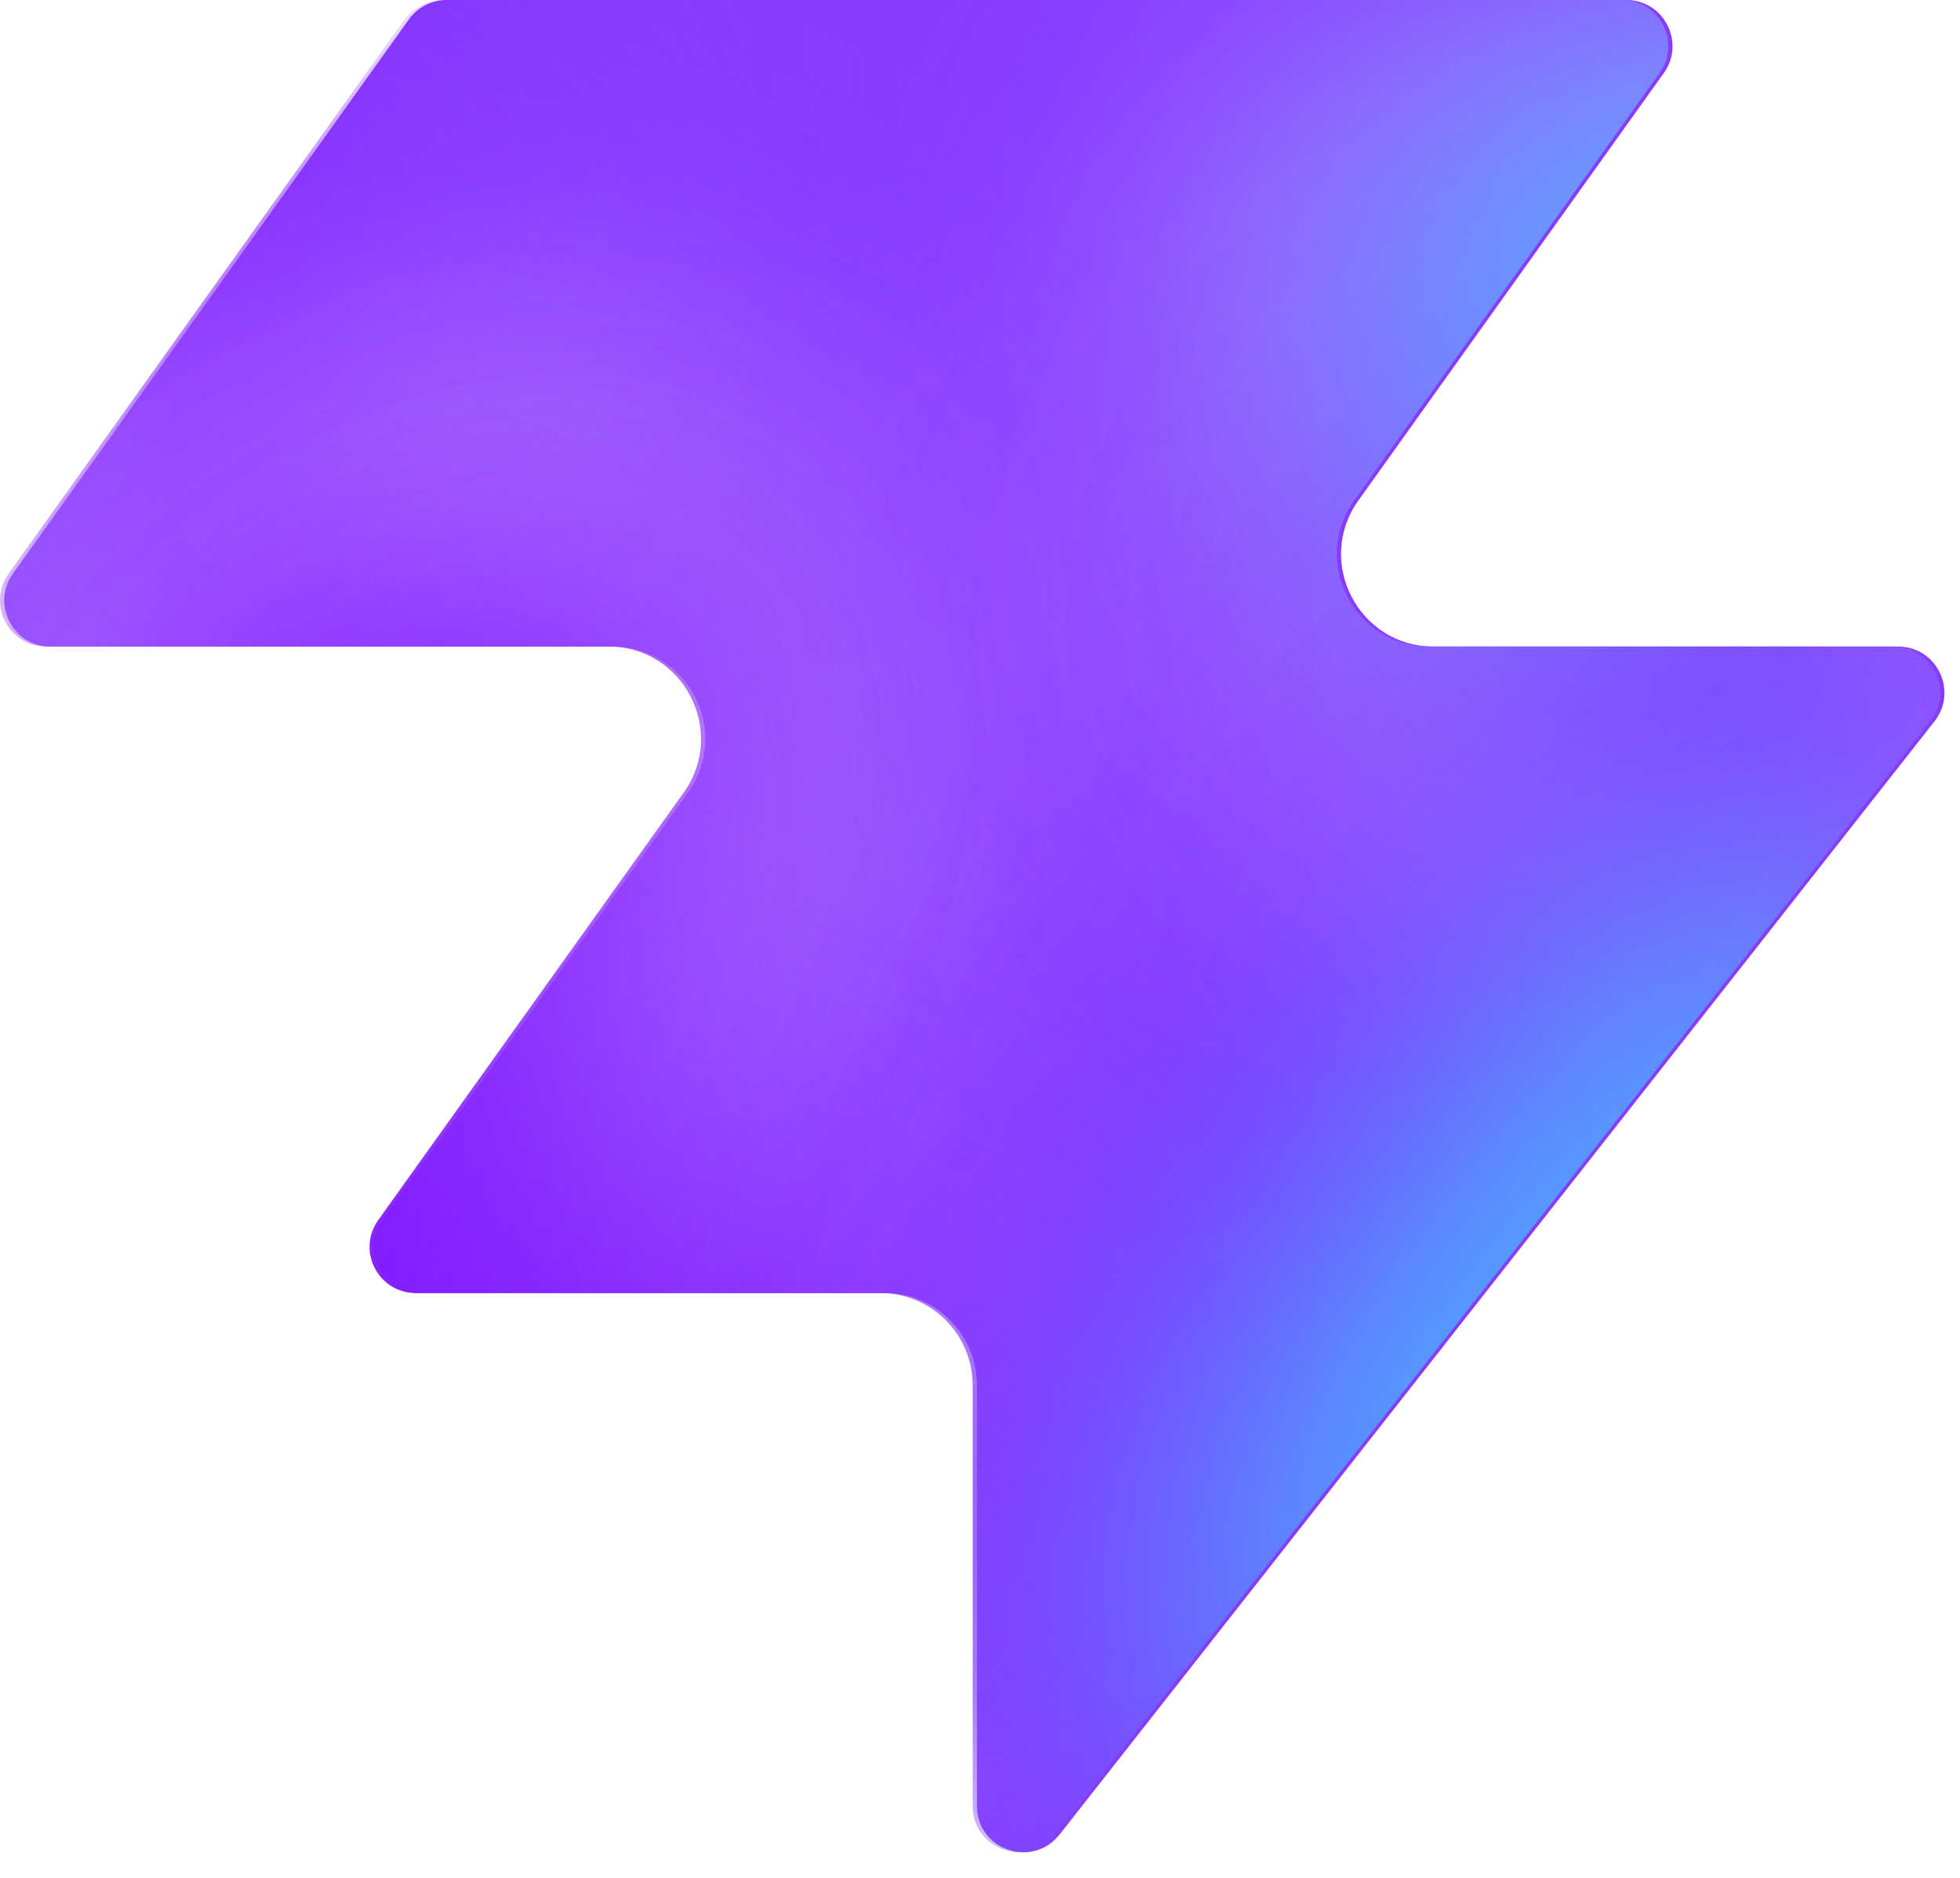
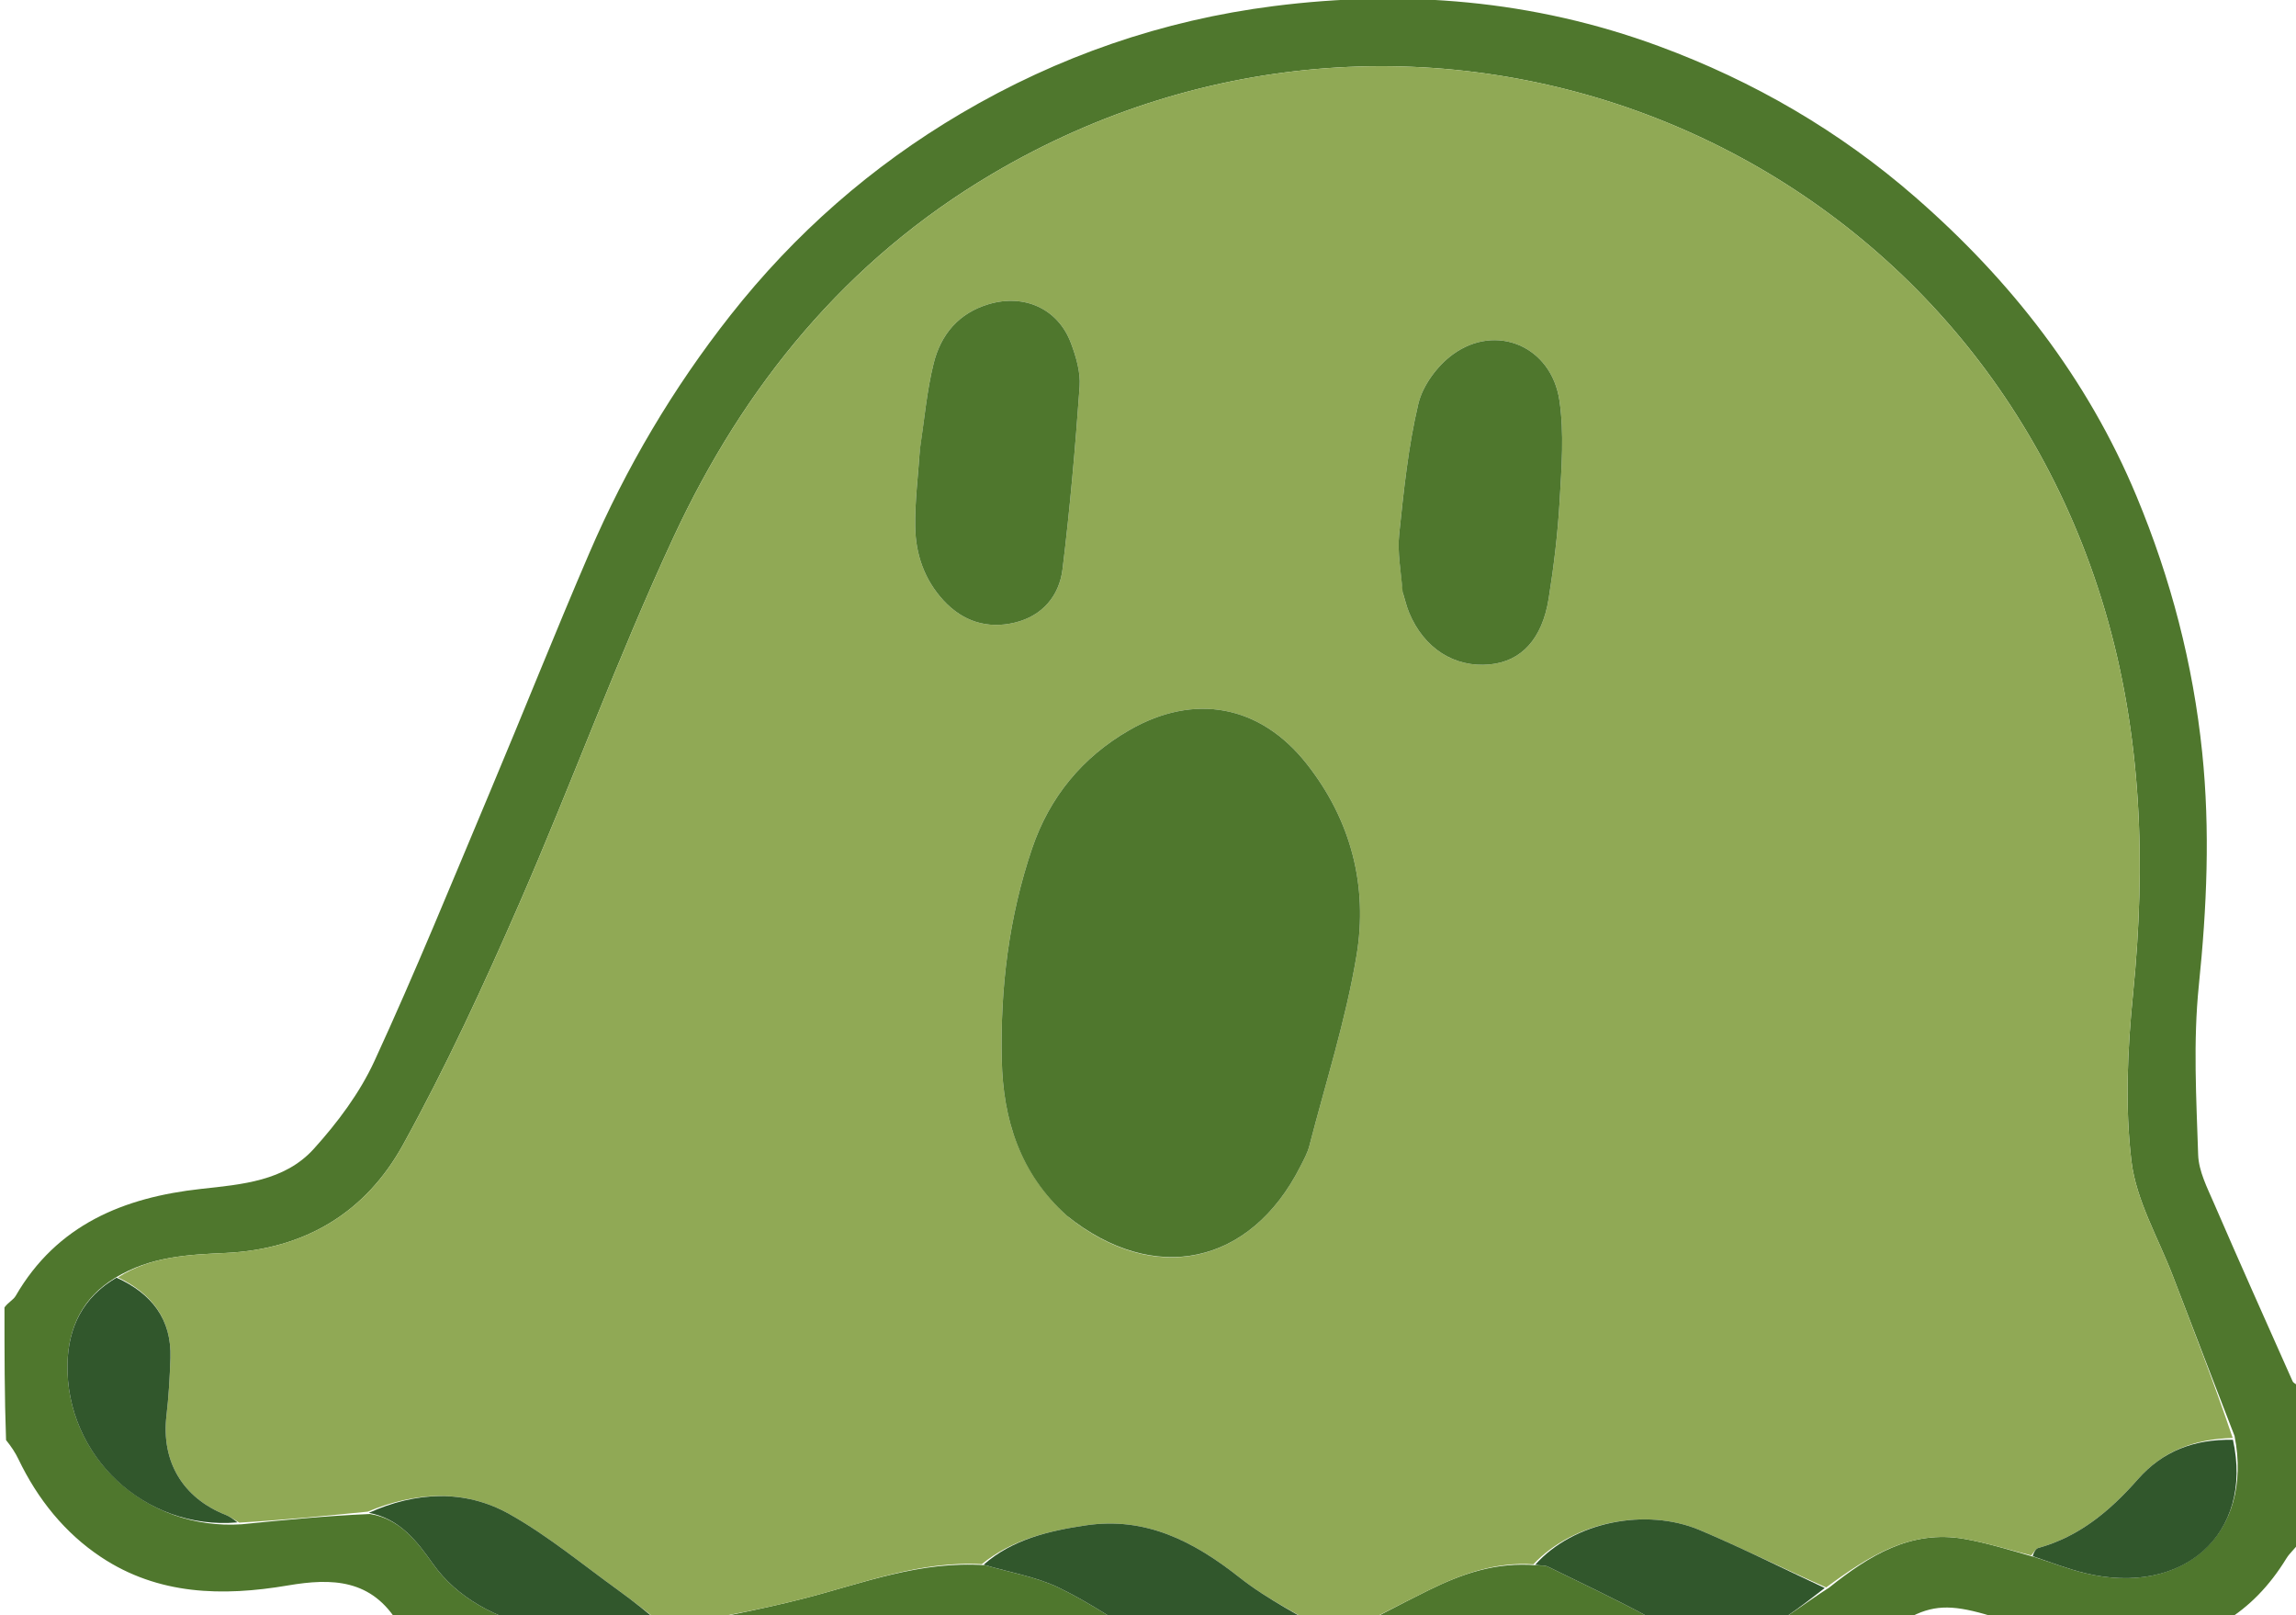
- <svg xmlns="http://www.w3.org/2000/svg" width="48" height="46" fill="none" viewBox="0 0 48 46">
-   <path fill="#863bff" d="M25.946 44.938c-.664.845-2.021.375-2.021-.698V33.937a2.26 2.26 0 0 0-2.262-2.262H10.287c-.92 0-1.456-1.04-.92-1.788l7.48-10.471c1.07-1.497 0-3.578-1.842-3.578H1.237c-.92 0-1.456-1.04-.92-1.788L10.013.474c.214-.297.556-.474.92-.474h28.894c.92 0 1.456 1.04.92 1.788l-7.48 10.471c-1.07 1.498 0 3.579 1.842 3.579h11.377c.943 0 1.473 1.088.89 1.83L25.947 44.94z" style="fill:#863bff;fill:color(display-p3 .525 .23 1);fill-opacity:1" />
-   <mask id="a" width="48" height="46" x="0" y="0" maskUnits="userSpaceOnUse" style="mask-type:alpha">
-     <path fill="#000" d="M25.842 44.938c-.664.844-2.021.375-2.021-.698V33.937a2.26 2.26 0 0 0-2.262-2.262H10.183c-.92 0-1.456-1.04-.92-1.788l7.48-10.471c1.07-1.498 0-3.579-1.842-3.579H1.133c-.92 0-1.456-1.04-.92-1.787L9.91.473c.214-.297.556-.474.92-.474h28.894c.92 0 1.456 1.04.92 1.788l-7.48 10.471c-1.07 1.498 0 3.578 1.842 3.578h11.377c.943 0 1.473 1.088.89 1.832L25.843 44.94z" style="fill:#000;fill-opacity:1" />
-   </mask>
-   <g mask="url(#a)">
-     <g filter="url(#b)">
-       <ellipse cx="5.508" cy="14.704" fill="#ede6ff" rx="5.508" ry="14.704" style="fill:#ede6ff;fill:color(display-p3 .927 .903 1);fill-opacity:1" transform="matrix(.00324 1 1 -.00324 -4.47 31.516)" />
-     </g>
-     <g filter="url(#c)">
-       <ellipse cx="10.399" cy="29.851" fill="#ede6ff" rx="10.399" ry="29.851" style="fill:#ede6ff;fill:color(display-p3 .927 .903 1);fill-opacity:1" transform="matrix(.00324 1 1 -.00324 -39.328 7.883)" />
-     </g>
-     <g filter="url(#d)">
-       <ellipse cx="5.508" cy="30.487" fill="#7e14ff" rx="5.508" ry="30.487" style="fill:#7e14ff;fill:color(display-p3 .492 .077 1);fill-opacity:1" transform="rotate(89.814 -25.913 -14.639)scale(1 -1)" />
-     </g>
-     <g filter="url(#e)">
-       <ellipse cx="5.508" cy="30.599" fill="#7e14ff" rx="5.508" ry="30.599" style="fill:#7e14ff;fill:color(display-p3 .492 .077 1);fill-opacity:1" transform="rotate(89.814 -32.644 -3.334)scale(1 -1)" />
-     </g>
-     <g filter="url(#f)">
-       <ellipse cx="5.508" cy="30.599" fill="#7e14ff" rx="5.508" ry="30.599" style="fill:#7e14ff;fill:color(display-p3 .492 .077 1);fill-opacity:1" transform="matrix(.00324 1 1 -.00324 -34.34 30.47)" />
-     </g>
-     <g filter="url(#g)">
-       <ellipse cx="14.072" cy="22.078" fill="#ede6ff" rx="14.072" ry="22.078" style="fill:#ede6ff;fill:color(display-p3 .927 .903 1);fill-opacity:1" transform="rotate(93.35 24.506 48.493)scale(-1 1)" />
-     </g>
-     <g filter="url(#h)">
-       <ellipse cx="3.47" cy="21.501" fill="#7e14ff" rx="3.47" ry="21.501" style="fill:#7e14ff;fill:color(display-p3 .492 .077 1);fill-opacity:1" transform="rotate(89.009 28.708 47.59)scale(-1 1)" />
-     </g>
-     <g filter="url(#i)">
-       <ellipse cx="3.47" cy="21.501" fill="#7e14ff" rx="3.47" ry="21.501" style="fill:#7e14ff;fill:color(display-p3 .492 .077 1);fill-opacity:1" transform="rotate(89.009 28.708 47.59)scale(-1 1)" />
-     </g>
-     <g filter="url(#j)">
-       <ellipse cx=".387" cy="8.972" fill="#7e14ff" rx="4.407" ry="29.108" style="fill:#7e14ff;fill:color(display-p3 .492 .077 1);fill-opacity:1" transform="rotate(39.51 .387 8.972)" />
-     </g>
-     <g filter="url(#k)">
-       <ellipse cx="47.523" cy="-6.092" fill="#7e14ff" rx="4.407" ry="29.108" style="fill:#7e14ff;fill:color(display-p3 .492 .077 1);fill-opacity:1" transform="rotate(37.892 47.523 -6.092)" />
-     </g>
-     <g filter="url(#l)">
-       <ellipse cx="41.412" cy="6.333" fill="#47bfff" rx="5.971" ry="9.665" style="fill:#47bfff;fill:color(display-p3 .28 .748 1);fill-opacity:1" transform="rotate(37.892 41.412 6.333)" />
-     </g>
-     <g filter="url(#m)">
-       <ellipse cx="-1.879" cy="38.332" fill="#7e14ff" rx="4.407" ry="29.108" style="fill:#7e14ff;fill:color(display-p3 .492 .077 1);fill-opacity:1" transform="rotate(37.892 -1.88 38.332)" />
-     </g>
-     <g filter="url(#n)">
-       <ellipse cx="-1.879" cy="38.332" fill="#7e14ff" rx="4.407" ry="29.108" style="fill:#7e14ff;fill:color(display-p3 .492 .077 1);fill-opacity:1" transform="rotate(37.892 -1.88 38.332)" />
-     </g>
-     <g filter="url(#o)">
-       <ellipse cx="35.651" cy="29.907" fill="#7e14ff" rx="4.407" ry="29.108" style="fill:#7e14ff;fill:color(display-p3 .492 .077 1);fill-opacity:1" transform="rotate(37.892 35.651 29.907)" />
-     </g>
-     <g filter="url(#p)">
-       <ellipse cx="38.418" cy="32.4" fill="#47bfff" rx="5.971" ry="15.297" style="fill:#47bfff;fill:color(display-p3 .28 .748 1);fill-opacity:1" transform="rotate(37.892 38.418 32.4)" />
-     </g>
-   </g>
-   <defs>
-     <filter id="b" width="60.045" height="41.654" x="-19.77" y="16.149" color-interpolation-filters="sRGB" filterUnits="userSpaceOnUse">
-       <feFlood flood-opacity="0" result="BackgroundImageFix" />
-       <feBlend in="SourceGraphic" in2="BackgroundImageFix" result="shape" />
-       <feGaussianBlur result="effect1_foregroundBlur_2002_17158" stdDeviation="7.659" />
-     </filter>
-     <filter id="c" width="90.34" height="51.437" x="-54.613" y="-7.533" color-interpolation-filters="sRGB" filterUnits="userSpaceOnUse">
-       <feFlood flood-opacity="0" result="BackgroundImageFix" />
-       <feBlend in="SourceGraphic" in2="BackgroundImageFix" result="shape" />
-       <feGaussianBlur result="effect1_foregroundBlur_2002_17158" stdDeviation="7.659" />
-     </filter>
-     <filter id="d" width="79.355" height="29.4" x="-49.64" y="2.03" color-interpolation-filters="sRGB" filterUnits="userSpaceOnUse">
-       <feFlood flood-opacity="0" result="BackgroundImageFix" />
-       <feBlend in="SourceGraphic" in2="BackgroundImageFix" result="shape" />
-       <feGaussianBlur result="effect1_foregroundBlur_2002_17158" stdDeviation="4.596" />
-     </filter>
-     <filter id="e" width="79.579" height="29.4" x="-45.045" y="20.029" color-interpolation-filters="sRGB" filterUnits="userSpaceOnUse">
-       <feFlood flood-opacity="0" result="BackgroundImageFix" />
-       <feBlend in="SourceGraphic" in2="BackgroundImageFix" result="shape" />
-       <feGaussianBlur result="effect1_foregroundBlur_2002_17158" stdDeviation="4.596" />
-     </filter>
-     <filter id="f" width="79.579" height="29.4" x="-43.513" y="21.178" color-interpolation-filters="sRGB" filterUnits="userSpaceOnUse">
-       <feFlood flood-opacity="0" result="BackgroundImageFix" />
-       <feBlend in="SourceGraphic" in2="BackgroundImageFix" result="shape" />
-       <feGaussianBlur result="effect1_foregroundBlur_2002_17158" stdDeviation="4.596" />
-     </filter>
-     <filter id="g" width="74.749" height="58.852" x="15.756" y="-17.901" color-interpolation-filters="sRGB" filterUnits="userSpaceOnUse">
-       <feFlood flood-opacity="0" result="BackgroundImageFix" />
-       <feBlend in="SourceGraphic" in2="BackgroundImageFix" result="shape" />
-       <feGaussianBlur result="effect1_foregroundBlur_2002_17158" stdDeviation="7.659" />
-     </filter>
-     <filter id="h" width="61.377" height="25.362" x="23.548" y="2.284" color-interpolation-filters="sRGB" filterUnits="userSpaceOnUse">
-       <feFlood flood-opacity="0" result="BackgroundImageFix" />
-       <feBlend in="SourceGraphic" in2="BackgroundImageFix" result="shape" />
-       <feGaussianBlur result="effect1_foregroundBlur_2002_17158" stdDeviation="4.596" />
-     </filter>
-     <filter id="i" width="61.377" height="25.362" x="23.548" y="2.284" color-interpolation-filters="sRGB" filterUnits="userSpaceOnUse">
-       <feFlood flood-opacity="0" result="BackgroundImageFix" />
-       <feBlend in="SourceGraphic" in2="BackgroundImageFix" result="shape" />
-       <feGaussianBlur result="effect1_foregroundBlur_2002_17158" stdDeviation="4.596" />
-     </filter>
-     <filter id="j" width="56.045" height="63.649" x="-27.636" y="-22.853" color-interpolation-filters="sRGB" filterUnits="userSpaceOnUse">
-       <feFlood flood-opacity="0" result="BackgroundImageFix" />
-       <feBlend in="SourceGraphic" in2="BackgroundImageFix" result="shape" />
-       <feGaussianBlur result="effect1_foregroundBlur_2002_17158" stdDeviation="4.596" />
-     </filter>
-     <filter id="k" width="54.814" height="64.646" x="20.116" y="-38.415" color-interpolation-filters="sRGB" filterUnits="userSpaceOnUse">
-       <feFlood flood-opacity="0" result="BackgroundImageFix" />
-       <feBlend in="SourceGraphic" in2="BackgroundImageFix" result="shape" />
-       <feGaussianBlur result="effect1_foregroundBlur_2002_17158" stdDeviation="4.596" />
-     </filter>
-     <filter id="l" width="33.541" height="35.313" x="24.641" y="-11.323" color-interpolation-filters="sRGB" filterUnits="userSpaceOnUse">
-       <feFlood flood-opacity="0" result="BackgroundImageFix" />
-       <feBlend in="SourceGraphic" in2="BackgroundImageFix" result="shape" />
-       <feGaussianBlur result="effect1_foregroundBlur_2002_17158" stdDeviation="4.596" />
-     </filter>
-     <filter id="m" width="54.814" height="64.646" x="-29.286" y="6.009" color-interpolation-filters="sRGB" filterUnits="userSpaceOnUse">
-       <feFlood flood-opacity="0" result="BackgroundImageFix" />
-       <feBlend in="SourceGraphic" in2="BackgroundImageFix" result="shape" />
-       <feGaussianBlur result="effect1_foregroundBlur_2002_17158" stdDeviation="4.596" />
-     </filter>
-     <filter id="n" width="54.814" height="64.646" x="-29.286" y="6.009" color-interpolation-filters="sRGB" filterUnits="userSpaceOnUse">
-       <feFlood flood-opacity="0" result="BackgroundImageFix" />
-       <feBlend in="SourceGraphic" in2="BackgroundImageFix" result="shape" />
-       <feGaussianBlur result="effect1_foregroundBlur_2002_17158" stdDeviation="4.596" />
-     </filter>
-     <filter id="o" width="54.814" height="64.646" x="8.244" y="-2.416" color-interpolation-filters="sRGB" filterUnits="userSpaceOnUse">
-       <feFlood flood-opacity="0" result="BackgroundImageFix" />
-       <feBlend in="SourceGraphic" in2="BackgroundImageFix" result="shape" />
-       <feGaussianBlur result="effect1_foregroundBlur_2002_17158" stdDeviation="4.596" />
-     </filter>
-     <filter id="p" width="39.409" height="43.623" x="18.713" y="10.588" color-interpolation-filters="sRGB" filterUnits="userSpaceOnUse">
-       <feFlood flood-opacity="0" result="BackgroundImageFix" />
-       <feBlend in="SourceGraphic" in2="BackgroundImageFix" result="shape" />
-       <feGaussianBlur result="effect1_foregroundBlur_2002_17158" stdDeviation="4.596" />
-     </filter>
-   </defs>
+ <svg xmlns="http://www.w3.org/2000/svg" version="1.1" id="Layer_1" xmlnsXlink="http://www.w3.org/1999/xlink" x="0px" y="0px" width="100%" viewBox="0 64 512 360" enableBackground="new 0 0 512 512" xmlSpace="preserve" aria-label="A ghost icon">
+   <path fill="transparent" opacity="1" stroke="none" d=" M1,355   C1,237.041 1,119.082 1,1.062   C171.566,1.062 342.133,1.062 513,1.062   C513,124.69 513,248.38 512.646,372.48   C511.931,372.565 511.411,372.311 511.231,371.906   C505.354,358.702 499.445,345.511 493.705,332.247   C492.198,328.766 490.301,325.082 490.181,321.438   C489.768,308.868 489.049,296.17 490.329,283.715   C492.114,266.353 492.877,249.132 491.083,231.765   C489.04,211.983 484.095,193.033 476.451,174.661   C465.48,148.293 448.329,126.434 427.084,107.928   C410.236,93.252 391.054,82.072 369.859,74.268   C341.905,63.975 313.168,61.652 284.024,65.36   C259.301,68.505 235.946,76.542 214.314,89.291   C194.318,101.075 177.212,116.097 162.888,134.281   C150.084,150.536 139.617,168.251 131.44,187.241   C123.823,204.929 116.711,222.834 109.242,240.586   C100.805,260.636 92.594,280.797 83.496,300.546   C80.22,307.659 75.266,314.269 69.979,320.115   C63.467,327.315 53.978,328.042 44.817,329.049   C27.605,330.941 12.692,337.003 3.489,352.908   C2.979,353.79 1.844,354.311 1,355  z" />
+   <path fill="transparent" opacity="1" stroke="none" d=" M513,408   C513,442.979 513,477.959 513,512.969   C342.454,512.969 171.908,512.969 1,512.969   C1,470.646 1,428.292 1.35,385.512   C2.507,386.483 3.41,387.833 4.105,389.283   C8.365,398.171 14.428,405.747 22.551,411.138   C35.296,419.597 49.602,419.928 64.198,417.45   C73.979,415.789 82.939,415.947 88.932,426.078   C91.043,429.646 94.616,432.849 98.26,434.92   C112.597,443.072 128.518,445.99 144.49,443.555   C161.94,440.895 178.984,435.644 196.282,431.875   C203.299,430.345 210.503,429.065 217.651,428.893   C226.893,428.67 234.176,434.397 241.546,439.103   C260.348,451.107 280.069,453.949 300.799,445.092   C309.483,441.382 317.727,436.645 326.188,432.411   C333.316,428.844 340.712,427.499 348.277,430.751   C352.539,432.583 356.428,435.298 360.712,437.065   C367.692,439.945 374.67,443.564 381.989,444.722   C393.483,446.54 403.382,441.038 412.237,434.207   C430.508,420.111 431.173,419.754 452.8,427.153   C460.778,429.883 468.775,431.486 477.206,431.011   C491.54,430.203 502.367,423.667 509.848,411.434   C510.643,410.133 511.937,409.137 513,408  z" />
+   <path fill="#4F772D" opacity="1" stroke="none" d=" M513,407.531   C511.937,409.137 510.643,410.133 509.848,411.434   C502.367,423.667 491.54,430.203 477.206,431.011   C468.775,431.486 460.778,429.883 452.8,427.153   C431.173,419.754 430.508,420.111 412.237,434.207   C403.382,441.038 393.483,446.54 381.989,444.722   C374.67,443.564 367.692,439.945 360.712,437.065   C356.428,435.298 352.539,432.583 348.277,430.751   C340.712,427.499 333.316,428.844 326.188,432.411   C317.727,436.645 309.483,441.382 300.799,445.092   C280.069,453.949 260.348,451.107 241.546,439.103   C234.176,434.397 226.893,428.67 217.651,428.893   C210.503,429.065 203.299,430.345 196.282,431.875   C178.984,435.644 161.94,440.895 144.49,443.555   C128.518,445.99 112.597,443.072 98.26,434.92   C94.616,432.849 91.043,429.646 88.932,426.078   C82.939,415.947 73.979,415.789 64.198,417.45   C49.602,419.928 35.296,419.597 22.551,411.138   C14.428,405.747 8.365,398.171 4.105,389.283   C3.41,387.833 2.507,386.483 1.35,385.043   C1,375.312 1,365.625 1,355.469   C1.844,354.311 2.979,353.79 3.489,352.908   C12.692,337.003 27.605,330.941 44.817,329.049   C53.978,328.042 63.467,327.315 69.979,320.115   C75.266,314.269 80.22,307.659 83.496,300.546   C92.594,280.797 100.805,260.636 109.242,240.586   C116.711,222.834 123.823,204.929 131.44,187.241   C139.617,168.251 150.084,150.536 162.888,134.281   C177.212,116.097 194.318,101.075 214.314,89.291   C235.946,76.542 259.301,68.505 284.024,65.36   C313.168,61.652 341.905,63.975 369.859,74.268   C391.054,82.072 410.236,93.252 427.084,107.928   C448.329,126.434 465.48,148.293 476.451,174.661   C484.095,193.033 489.04,211.983 491.083,231.765   C492.877,249.132 492.114,266.353 490.329,283.715   C489.049,296.17 489.768,308.868 490.181,321.438   C490.301,325.082 492.198,328.766 493.705,332.247   C499.445,345.511 505.354,358.702 511.231,371.906   C511.411,372.311 511.931,372.565 512.646,372.945   C513,384.354 513,395.708 513,407.531  M298.699,428.781   C305.304,425.356 311.856,421.825 318.528,418.535   C325.885,414.908 333.514,412.161 342.729,412.962   C343.554,413.05 344.488,412.916 345.188,413.259   C352.881,417.036 360.651,420.678 368.175,424.772   C376.421,429.261 384.807,431.862 393.667,427.195   C398.451,424.674 402.743,421.219 407.878,417.936   C416.724,410.89 426.036,404.951 438.097,407.086   C443.106,407.973 448,409.511 453.624,411.105   C457.391,412.317 461.098,413.77 464.933,414.701   C486.823,420.017 502.589,405.952 498.301,384.129   C493.707,372.23 489.09,360.34 484.529,348.429   C481.273,339.928 476.349,331.606 475.299,322.83   C473.834,310.579 474.429,297.893 475.663,285.545   C478.56,256.559 477.643,227.922 469.345,199.915   C437.857,93.65 316.776,46.368 221.296,102.742   C188.688,121.994 165.907,149.999 150.225,183.685   C137.757,210.468 127.64,238.335 115.807,265.428   C107.841,283.668 99.467,301.817 89.859,319.225   C81.581,334.223 68.113,342.494 50.337,343.329   C42.141,343.714 33.639,344.042 25.663,348.887   C18.459,353.225 15.235,359.922 15.051,368.008   C14.583,388.612 32.407,405.234 53.88,403.813   C63.253,402.876 72.625,401.938 82.489,401.521   C89.229,402.586 93.059,407.711 96.518,412.605   C107.376,427.968 131.684,430.864 148.857,426.911   C159.076,424.736 169.386,422.908 179.493,420.298   C192.499,416.938 205.143,411.925 219.75,412.942   C225.256,414.567 231.089,415.514 236.187,417.981   C243.318,421.432 249.886,426.041 256.721,430.111   C270.712,438.443 284.457,436.783 298.699,428.781  z" />
+   <path fill="#90A955" opacity="1" stroke="none" d=" M341.938,412.738   C333.514,412.161 325.885,414.908 318.528,418.535   C311.856,421.825 305.304,425.356 298.047,428.735   C290.36,424.396 282.826,420.734 276.402,415.665   C266.211,407.624 255.512,402.08 242.18,404.047   C233.862,405.274 225.706,407.203 218.933,412.705   C205.143,411.925 192.499,416.938 179.493,420.298   C169.386,422.908 159.076,424.736 148.366,426.549   C144.603,423.668 141.396,421.06 138.046,418.648   C129.982,412.842 122.257,406.408 113.643,401.565   C103.567,395.9 92.635,396.583 81.997,401.001   C72.625,401.938 63.253,402.876 53.362,403.445   C51.988,402.611 51.171,402.051 50.273,401.695   C40.726,397.909 35.939,389.775 37.116,379.631   C37.611,375.359 37.868,371.049 38.005,366.749   C38.28,358.088 33.849,352.393 26.297,348.78   C33.639,344.042 42.141,343.714 50.337,343.329   C68.113,342.494 81.581,334.223 89.859,319.225   C99.467,301.817 107.841,283.668 115.807,265.428   C127.64,238.335 137.757,210.468 150.225,183.685   C165.907,149.999 188.688,121.994 221.296,102.742   C316.776,46.368 437.857,93.65 469.345,199.915   C477.643,227.922 478.56,256.559 475.663,285.545   C474.429,297.893 473.834,310.579 475.299,322.83   C476.349,331.606 481.273,339.928 484.529,348.429   C489.09,360.34 493.707,372.23 497.888,384.57   C489.236,384.81 482.267,387.502 476.728,393.791   C470.626,400.718 463.737,406.563 454.552,409.086   C453.912,409.262 453.477,410.18 452.946,410.753   C448,409.511 443.106,407.973 438.097,407.086   C426.036,404.951 416.724,410.89 407.228,417.895   C397.414,413.585 388.365,409.045 379.058,405.113   C367.041,400.035 350.845,403.251 341.938,412.738  M238.227,335.296   C257.417,350.662 278.849,346.006 289.976,324.04   C290.725,322.56 291.563,321.068 291.972,319.482   C295.617,305.355 300.117,291.362 302.502,277.02   C305.072,261.559 301.308,246.863 291.39,234.287   C281.023,221.143 266.352,218.419 251.86,226.759   C241.327,232.821 234.042,241.707 230.154,253.148   C224.964,268.422 223.042,284.296 223.393,300.337   C223.681,313.512 227.404,325.622 238.227,335.296  M205.101,164.574   C204.731,170.208 203.995,175.849 204.089,181.475   C204.192,187.576 206.14,193.252 210.412,197.876   C214.749,202.57 220.199,204.267 226.291,202.802   C232.393,201.335 236.212,196.884 236.946,190.874   C238.598,177.348 239.791,163.756 240.756,150.161   C240.982,146.98 239.961,143.53 238.808,140.468   C235.918,132.792 228.405,129.471 220.533,131.793   C213.762,133.79 209.809,138.579 208.205,145.009   C206.684,151.103 206.147,157.443 205.101,164.574  M312.882,196.341   C313.329,197.767 313.667,199.238 314.241,200.611   C317.565,208.557 324.334,212.87 332.196,212.123   C339.211,211.456 343.901,206.512 345.352,197.426   C346.506,190.203 347.387,182.904 347.802,175.605   C348.224,168.165 348.831,160.55 347.743,153.252   C345.948,141.209 333.658,135.968 323.99,143.003   C320.502,145.541 317.241,149.953 316.27,154.074   C314.032,163.569 313.025,173.386 312.009,183.124   C311.585,187.19 312.41,191.386 312.882,196.341  z" />
+   <path fill="#31572C" opacity="1" stroke="none" d=" M219.342,412.824   C225.706,407.203 233.862,405.274 242.18,404.047   C255.512,402.08 266.211,407.624 276.402,415.665   C282.826,420.734 290.36,424.396 297.715,428.856   C284.457,436.783 270.712,438.443 256.721,430.111   C249.886,426.041 243.318,421.432 236.187,417.981   C231.089,415.514 225.256,414.567 219.342,412.824  z" />
+   <path fill="#31572C" opacity="1" stroke="none" d=" M342.334,412.85   C350.845,403.251 367.041,400.035 379.058,405.113   C388.365,409.045 397.414,413.585 406.918,418.02   C402.743,421.219 398.451,424.674 393.667,427.195   C384.807,431.862 376.421,429.261 368.175,424.772   C360.651,420.678 352.881,417.036 345.188,413.259   C344.488,412.916 343.554,413.05 342.334,412.85  z" />
+   <path fill="#31572C" opacity="1" stroke="none" d=" M82.243,401.261   C92.635,396.583 103.567,395.9 113.643,401.565   C122.257,406.408 129.982,412.842 138.046,418.648   C141.396,421.06 144.603,423.668 147.959,426.507   C131.684,430.864 107.376,427.968 96.518,412.605   C93.059,407.711 89.229,402.586 82.243,401.261  z" />
+   <path fill="#31572C" opacity="1" stroke="none" d=" M25.98,348.833   C33.849,352.393 38.28,358.088 38.005,366.749   C37.868,371.049 37.611,375.359 37.116,379.631   C35.939,389.775 40.726,397.909 50.273,401.695   C51.171,402.051 51.988,402.611 52.956,403.393   C32.407,405.234 14.583,388.612 15.051,368.008   C15.235,359.922 18.459,353.225 25.98,348.833  z" />
+   <path fill="#31572C" opacity="1" stroke="none" d=" M453.285,410.929   C453.477,410.18 453.912,409.262 454.552,409.086   C463.737,406.563 470.626,400.718 476.728,393.791   C482.267,387.502 489.236,384.81 497.937,384.98   C502.589,405.952 486.823,420.017 464.933,414.701   C461.098,413.77 457.391,412.317 453.285,410.929  z" />
+   <path fill="#4F772D" opacity="1" stroke="none" d=" M237.955,335.064   C227.404,325.622 223.681,313.512 223.393,300.337   C223.042,284.296 224.964,268.422 230.154,253.148   C234.042,241.707 241.327,232.821 251.86,226.759   C266.352,218.419 281.023,221.143 291.39,234.287   C301.308,246.863 305.072,261.559 302.502,277.02   C300.117,291.362 295.617,305.355 291.972,319.482   C291.563,321.068 290.725,322.56 289.976,324.04   C278.849,346.006 257.417,350.662 237.955,335.064  z" />
+   <path fill="#4F772D" opacity="1" stroke="none" d=" M205.139,164.125   C206.147,157.443 206.684,151.103 208.205,145.009   C209.809,138.579 213.762,133.79 220.533,131.793   C228.405,129.471 235.918,132.792 238.808,140.468   C239.961,143.53 240.982,146.98 240.756,150.161   C239.791,163.756 238.598,177.348 236.946,190.874   C236.212,196.884 232.393,201.335 226.291,202.802   C220.199,204.267 214.749,202.57 210.412,197.876   C206.14,193.252 204.192,187.576 204.089,181.475   C203.995,175.849 204.731,170.208 205.139,164.125  z" />
+   <path fill="#4F772D" opacity="1" stroke="none" d=" M312.774,195.932   C312.41,191.386 311.585,187.19 312.009,183.124   C313.025,173.386 314.032,163.569 316.27,154.074   C317.241,149.953 320.502,145.541 323.99,143.003   C333.658,135.968 345.948,141.209 347.743,153.252   C348.831,160.55 348.224,168.165 347.802,175.605   C347.387,182.904 346.506,190.203 345.352,197.426   C343.901,206.512 339.211,211.456 332.196,212.123   C324.334,212.87 317.565,208.557 314.241,200.611   C313.667,199.238 313.329,197.767 312.774,195.932  z" />
</svg>
